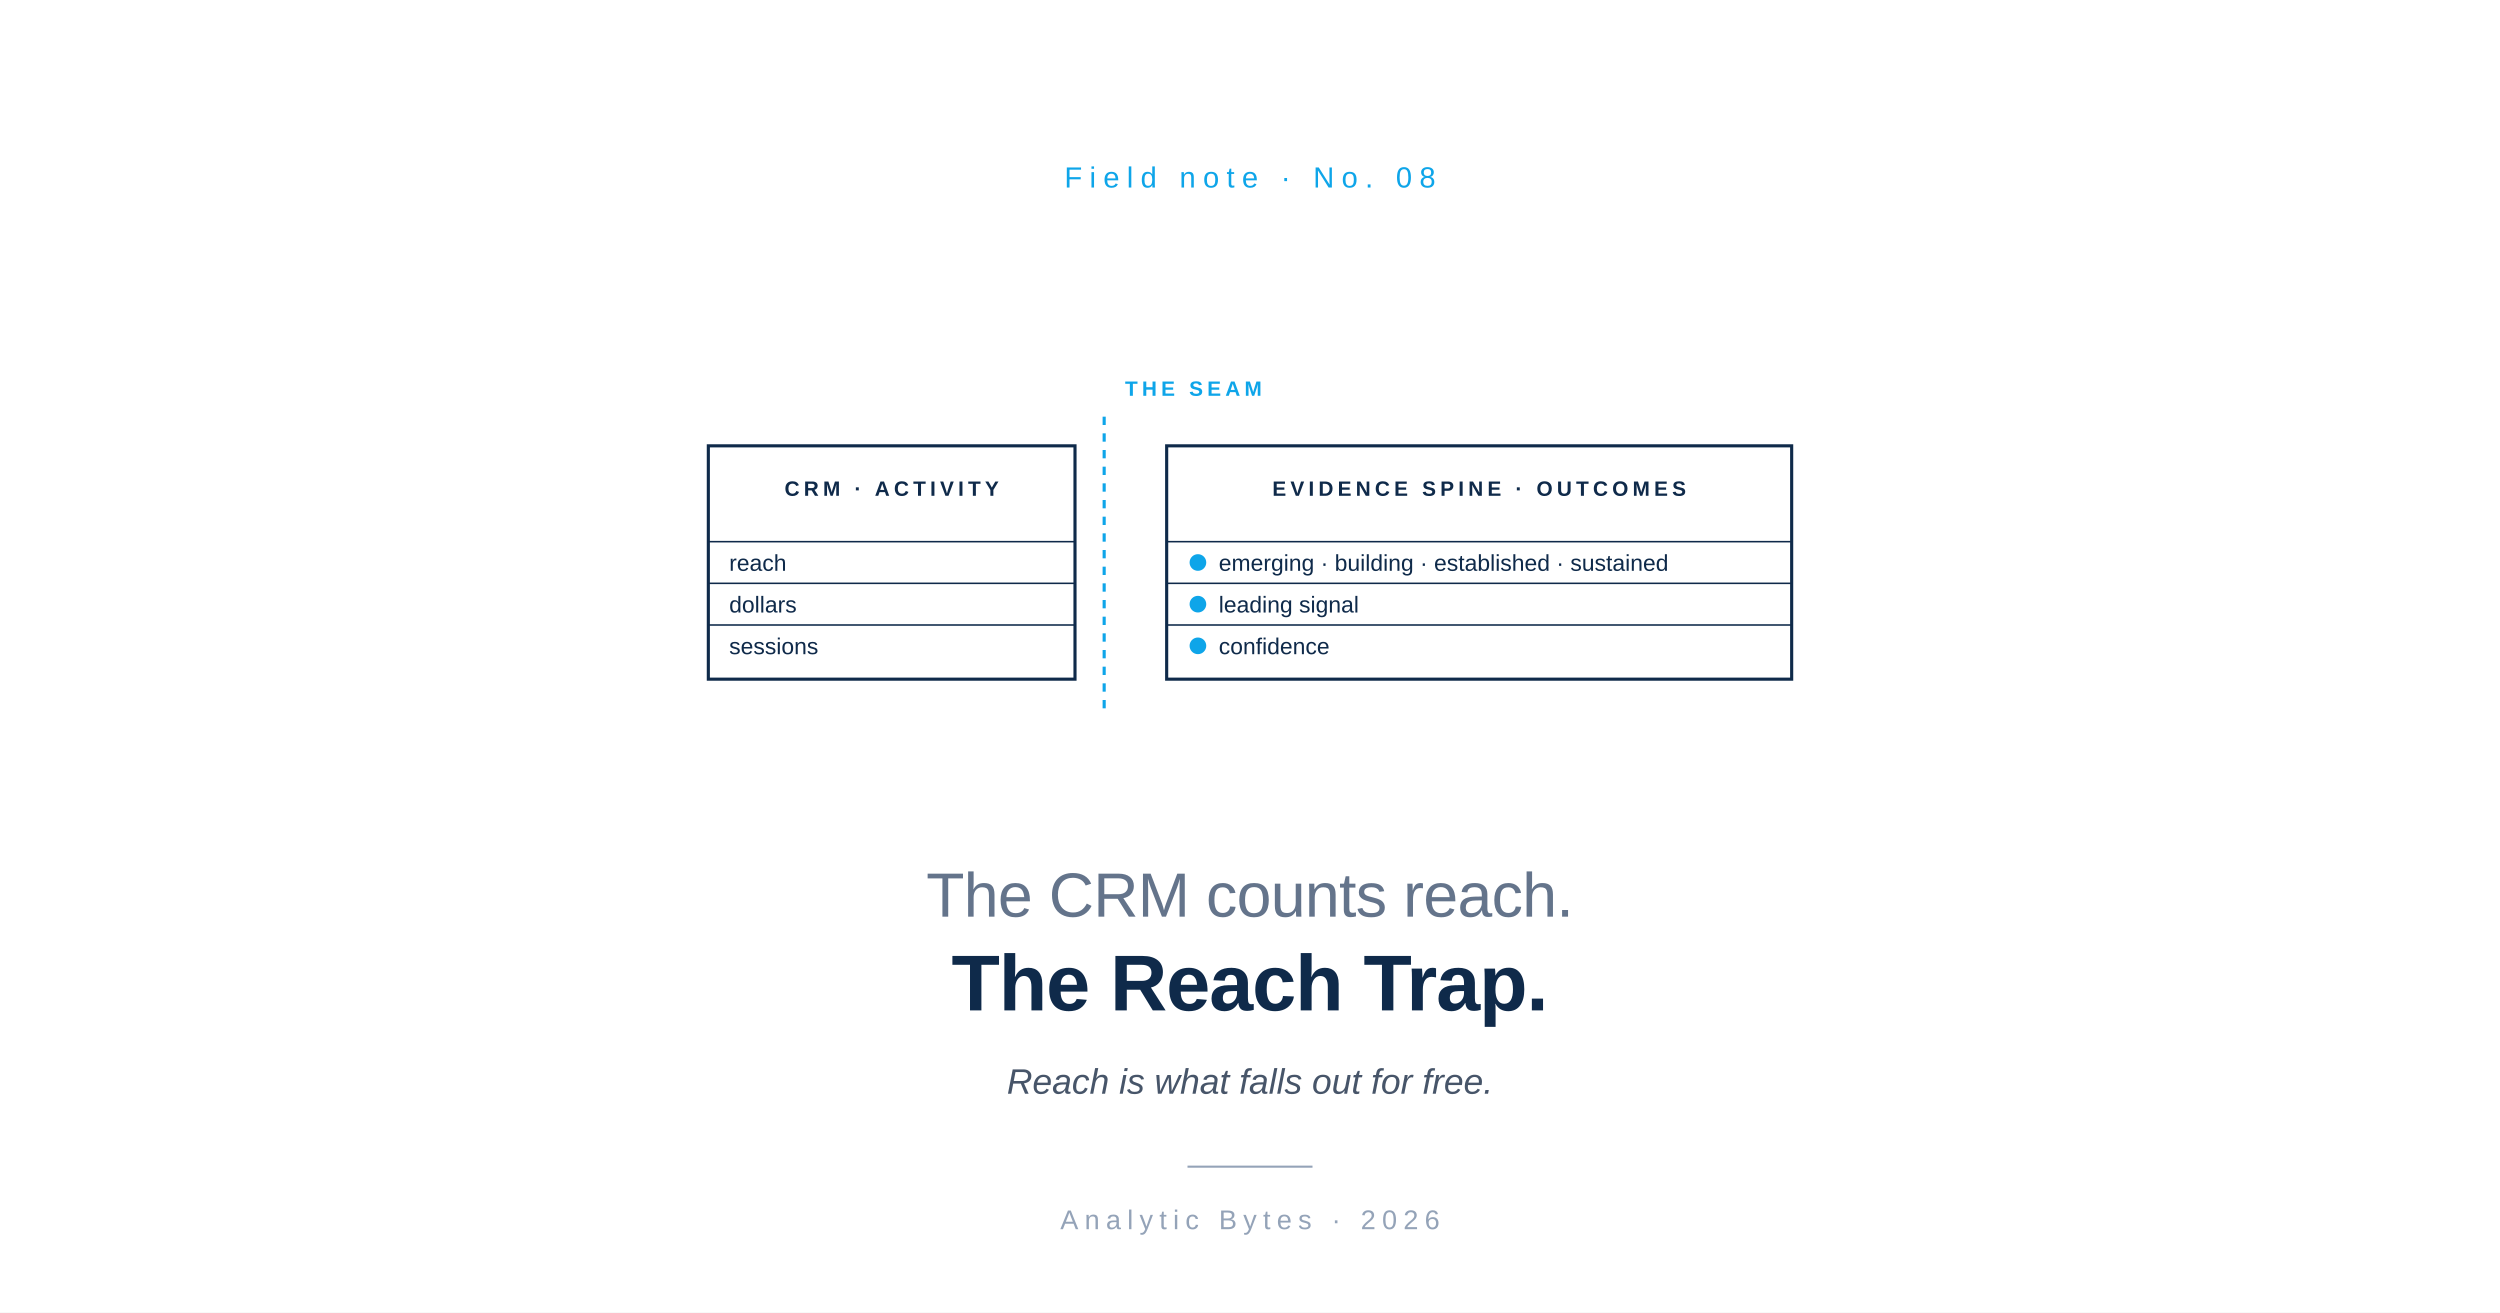
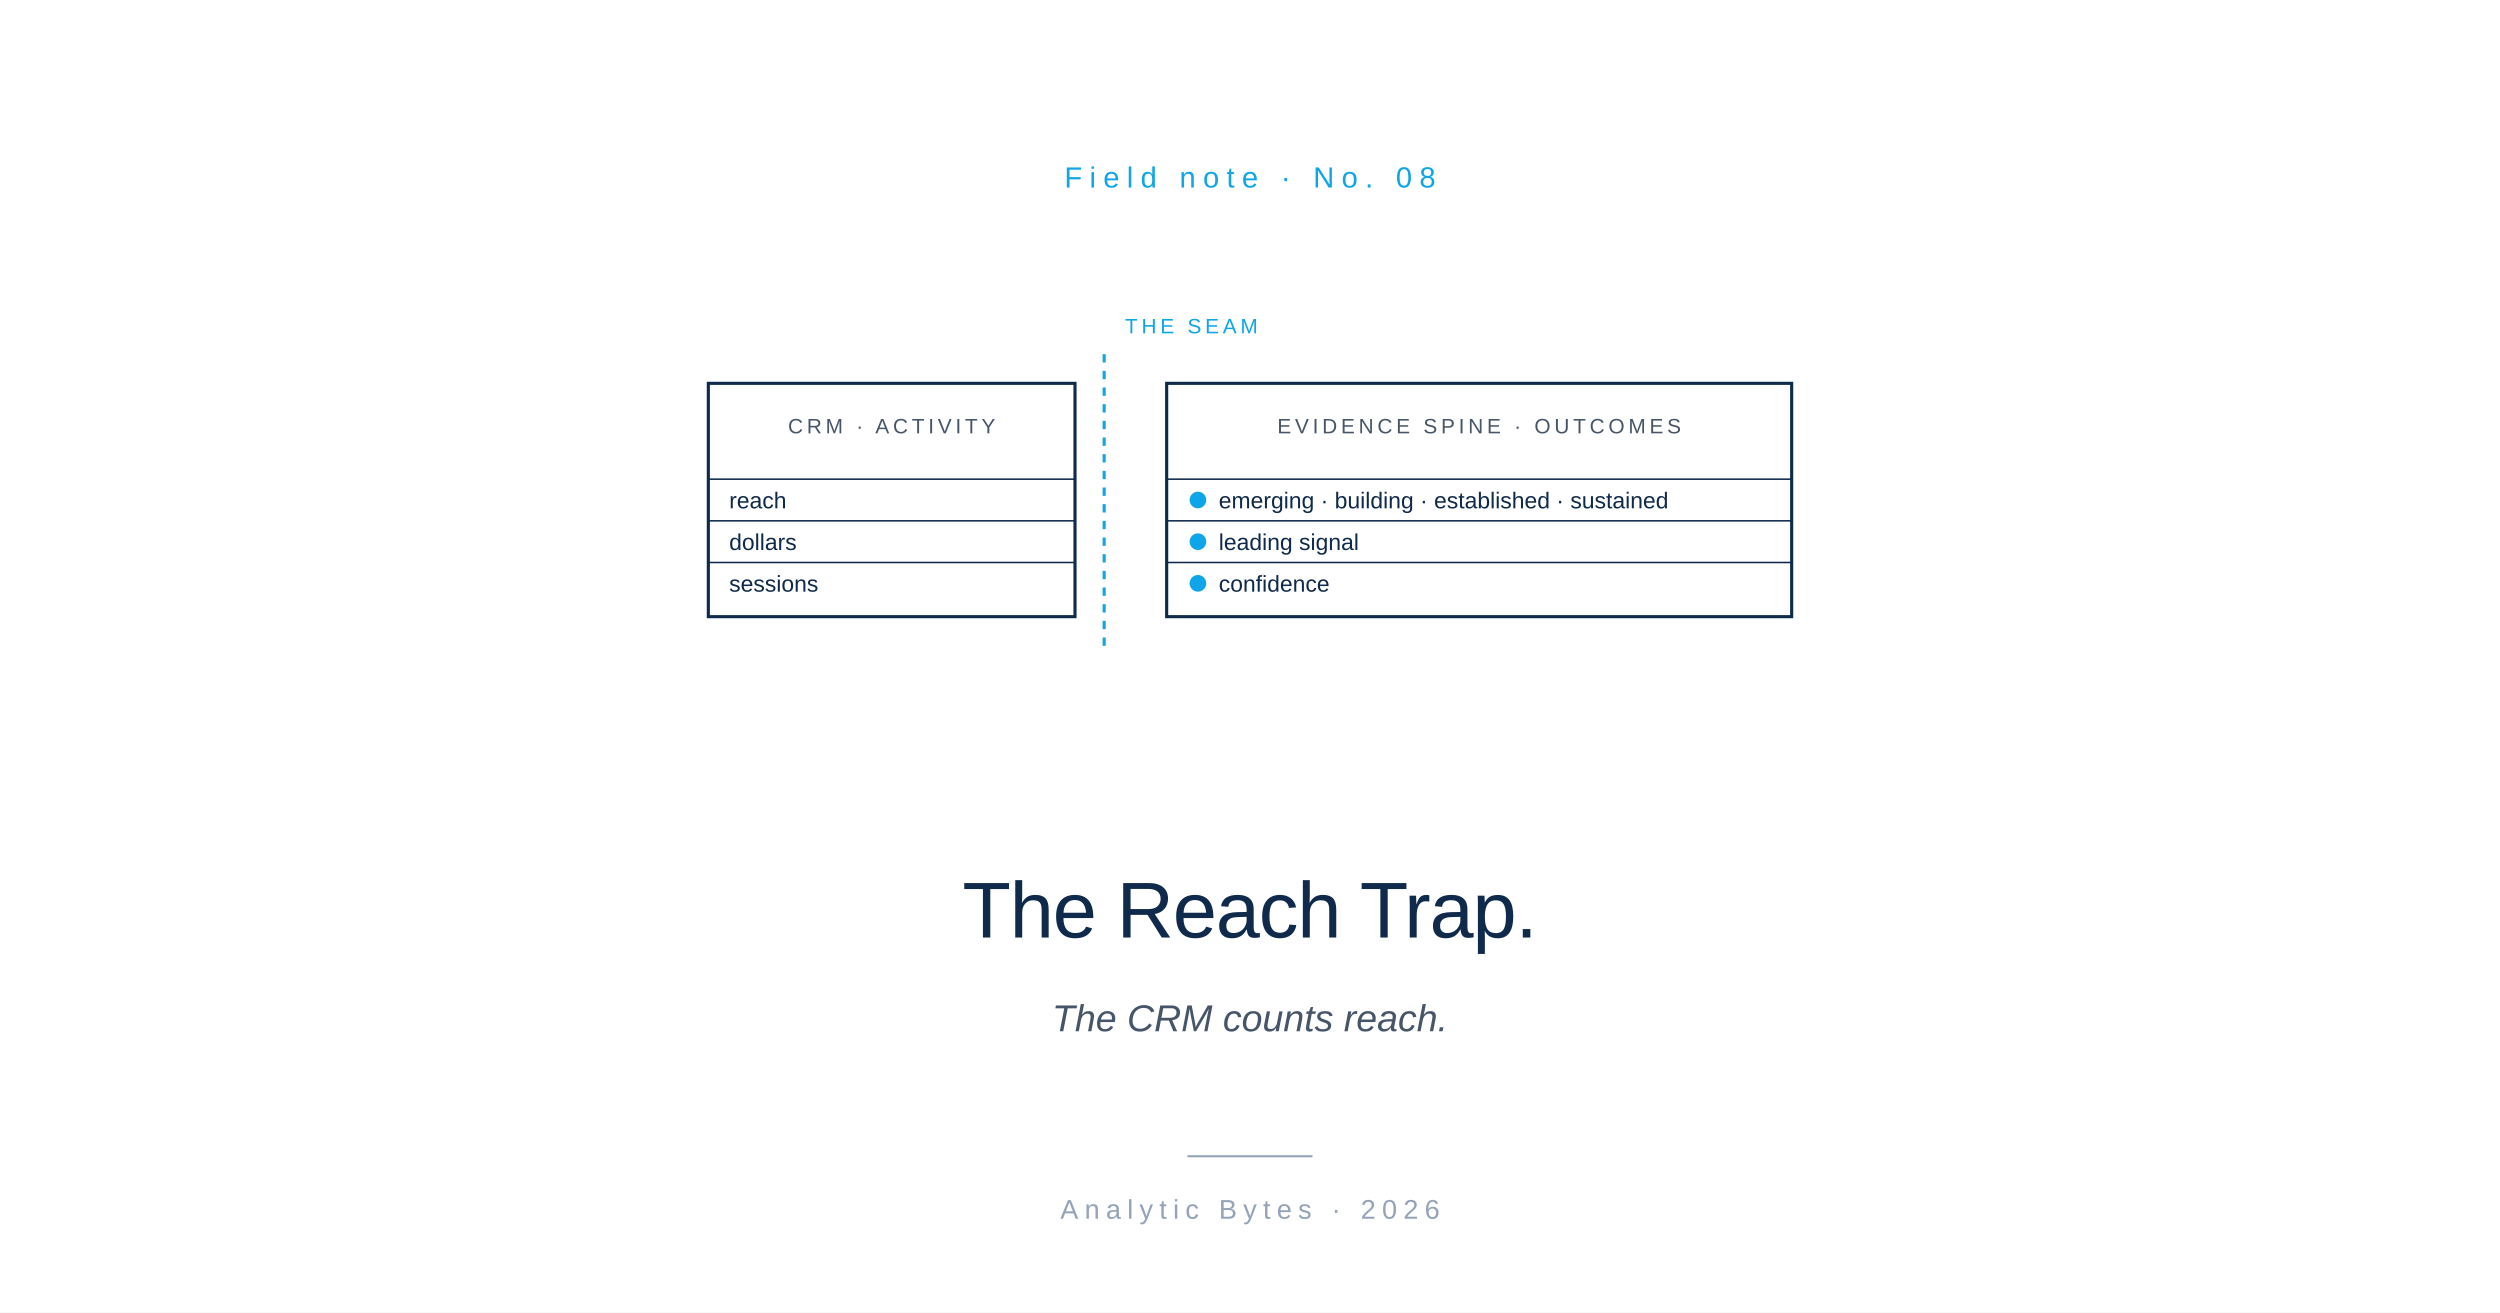
<svg xmlns="http://www.w3.org/2000/svg" viewBox="0 0 1200 630" role="img">
  <rect width="1200" height="630" fill="#FFFFFF" />
  <text x="600" y="90" font-family="-apple-system, BlinkMacSystemFont, 'Helvetica Neue', Arial, sans-serif" font-size="14" font-weight="500" letter-spacing="3.5" fill="#0EA5E9" text-anchor="middle">Field note  ·  No. 08</text>
-   <g transform="translate(600, 270)">
+   <g transform="translate(600, 240)">
    <rect x="-260" y="-56" width="176" height="112" fill="#FFFFFF" stroke="#0F2A4A" stroke-width="1.5" />
-     <text x="-172" y="-32" font-family="-apple-system, BlinkMacSystemFont, 'Helvetica Neue', Arial, sans-serif" font-size="10" font-weight="700" letter-spacing="2" fill="#0F2A4A" text-anchor="middle">CRM · ACTIVITY</text>
+     <text x="-172" y="-32" font-family="-apple-system, BlinkMacSystemFont, 'Helvetica Neue', Arial, sans-serif" font-size="10" font-weight="500" letter-spacing="1.8" fill="#475569" text-anchor="middle">CRM · ACTIVITY</text>
    <line x1="-260" y1="-10" x2="-84" y2="-10" stroke="#0F2A4A" stroke-width="0.75" />
    <line x1="-260" y1="10" x2="-84" y2="10" stroke="#0F2A4A" stroke-width="0.75" />
    <line x1="-260" y1="30" x2="-84" y2="30" stroke="#0F2A4A" stroke-width="0.75" />
    <text x="-250" y="4" font-family="-apple-system, BlinkMacSystemFont, 'Helvetica Neue', Arial, sans-serif" font-size="11" fill="#0F2A4A">reach</text>
    <text x="-250" y="24" font-family="-apple-system, BlinkMacSystemFont, 'Helvetica Neue', Arial, sans-serif" font-size="11" fill="#0F2A4A">dollars</text>
    <text x="-250" y="44" font-family="-apple-system, BlinkMacSystemFont, 'Helvetica Neue', Arial, sans-serif" font-size="11" fill="#0F2A4A">sessions</text>
    <line x1="-70" y1="-70" x2="-70" y2="70" stroke="#0EA5E9" stroke-width="1.5" stroke-dasharray="4 4" />
-     <text x="-60" y="-80" font-family="-apple-system, BlinkMacSystemFont, 'Helvetica Neue', Arial, sans-serif" font-size="10" font-weight="700" letter-spacing="2" fill="#0EA5E9" text-anchor="start">THE SEAM</text>
+     <text x="-60" y="-80" font-family="-apple-system, BlinkMacSystemFont, 'Helvetica Neue', Arial, sans-serif" font-size="10" font-weight="500" letter-spacing="1.8" fill="#0EA5E9" text-anchor="start">THE SEAM</text>
    <rect x="-40" y="-56" width="300" height="112" fill="#FFFFFF" stroke="#0F2A4A" stroke-width="1.5" />
-     <text x="110" y="-32" font-family="-apple-system, BlinkMacSystemFont, 'Helvetica Neue', Arial, sans-serif" font-size="10" font-weight="700" letter-spacing="2" fill="#0F2A4A" text-anchor="middle">EVIDENCE SPINE · OUTCOMES</text>
+     <text x="110" y="-32" font-family="-apple-system, BlinkMacSystemFont, 'Helvetica Neue', Arial, sans-serif" font-size="10" font-weight="500" letter-spacing="1.8" fill="#475569" text-anchor="middle">EVIDENCE SPINE · OUTCOMES</text>
    <line x1="-40" y1="-10" x2="260" y2="-10" stroke="#0F2A4A" stroke-width="0.75" />
    <line x1="-40" y1="10" x2="260" y2="10" stroke="#0F2A4A" stroke-width="0.75" />
    <line x1="-40" y1="30" x2="260" y2="30" stroke="#0F2A4A" stroke-width="0.75" />
    <circle cx="-25" cy="0" r="4" fill="#0EA5E9" />
    <text x="-15" y="4" font-family="-apple-system, BlinkMacSystemFont, 'Helvetica Neue', Arial, sans-serif" font-size="11" fill="#0F2A4A">emerging  ·  building  ·  established  ·  sustained</text>
    <circle cx="-25" cy="20" r="4" fill="#0EA5E9" />
    <text x="-15" y="24" font-family="-apple-system, BlinkMacSystemFont, 'Helvetica Neue', Arial, sans-serif" font-size="11" fill="#0F2A4A">leading signal</text>
    <circle cx="-25" cy="40" r="4" fill="#0EA5E9" />
    <text x="-15" y="44" font-family="-apple-system, BlinkMacSystemFont, 'Helvetica Neue', Arial, sans-serif" font-size="11" fill="#0F2A4A">confidence</text>
  </g>
-   <text x="600" y="440" font-family="-apple-system, BlinkMacSystemFont, 'Helvetica Neue', Arial, sans-serif" font-size="30" font-weight="400" letter-spacing="-0.3" fill="#64748B" text-anchor="middle">The CRM counts reach.</text>
-   <text x="600" y="485" font-family="-apple-system, BlinkMacSystemFont, 'Helvetica Neue', Arial, sans-serif" font-size="38" font-weight="600" letter-spacing="-0.5" fill="#0F2A4A" text-anchor="middle">The Reach Trap.</text>
-   <text x="600" y="525" font-family="-apple-system, BlinkMacSystemFont, 'Helvetica Neue', Arial, sans-serif" font-size="17" font-style="italic" fill="#475569" text-anchor="middle">Reach is what falls out for free.</text>
-   <line x1="570" y1="560" x2="630" y2="560" stroke="#94A3B8" stroke-width="1" />
-   <text x="600" y="590" font-family="-apple-system, BlinkMacSystemFont, 'Helvetica Neue', Arial, sans-serif" font-size="13" letter-spacing="3" fill="#94A3B8" text-anchor="middle">Analytic Bytes  ·  2026</text>
+   <text x="600" y="450" font-family="-apple-system, BlinkMacSystemFont, 'Helvetica Neue', Arial, sans-serif" font-size="38" font-weight="500" letter-spacing="-0.5" fill="#0F2A4A" text-anchor="middle">The Reach Trap.</text>
+   <text x="600" y="495" font-family="-apple-system, BlinkMacSystemFont, 'Helvetica Neue', Arial, sans-serif" font-size="18" font-style="italic" fill="#475569" text-anchor="middle">The CRM counts reach.</text>
+   <line x1="570" y1="555" x2="630" y2="555" stroke="#94A3B8" stroke-width="1" />
+   <text x="600" y="585" font-family="-apple-system, BlinkMacSystemFont, 'Helvetica Neue', Arial, sans-serif" font-size="13" letter-spacing="3" fill="#94A3B8" text-anchor="middle">Analytic Bytes  ·  2026</text>
</svg>
